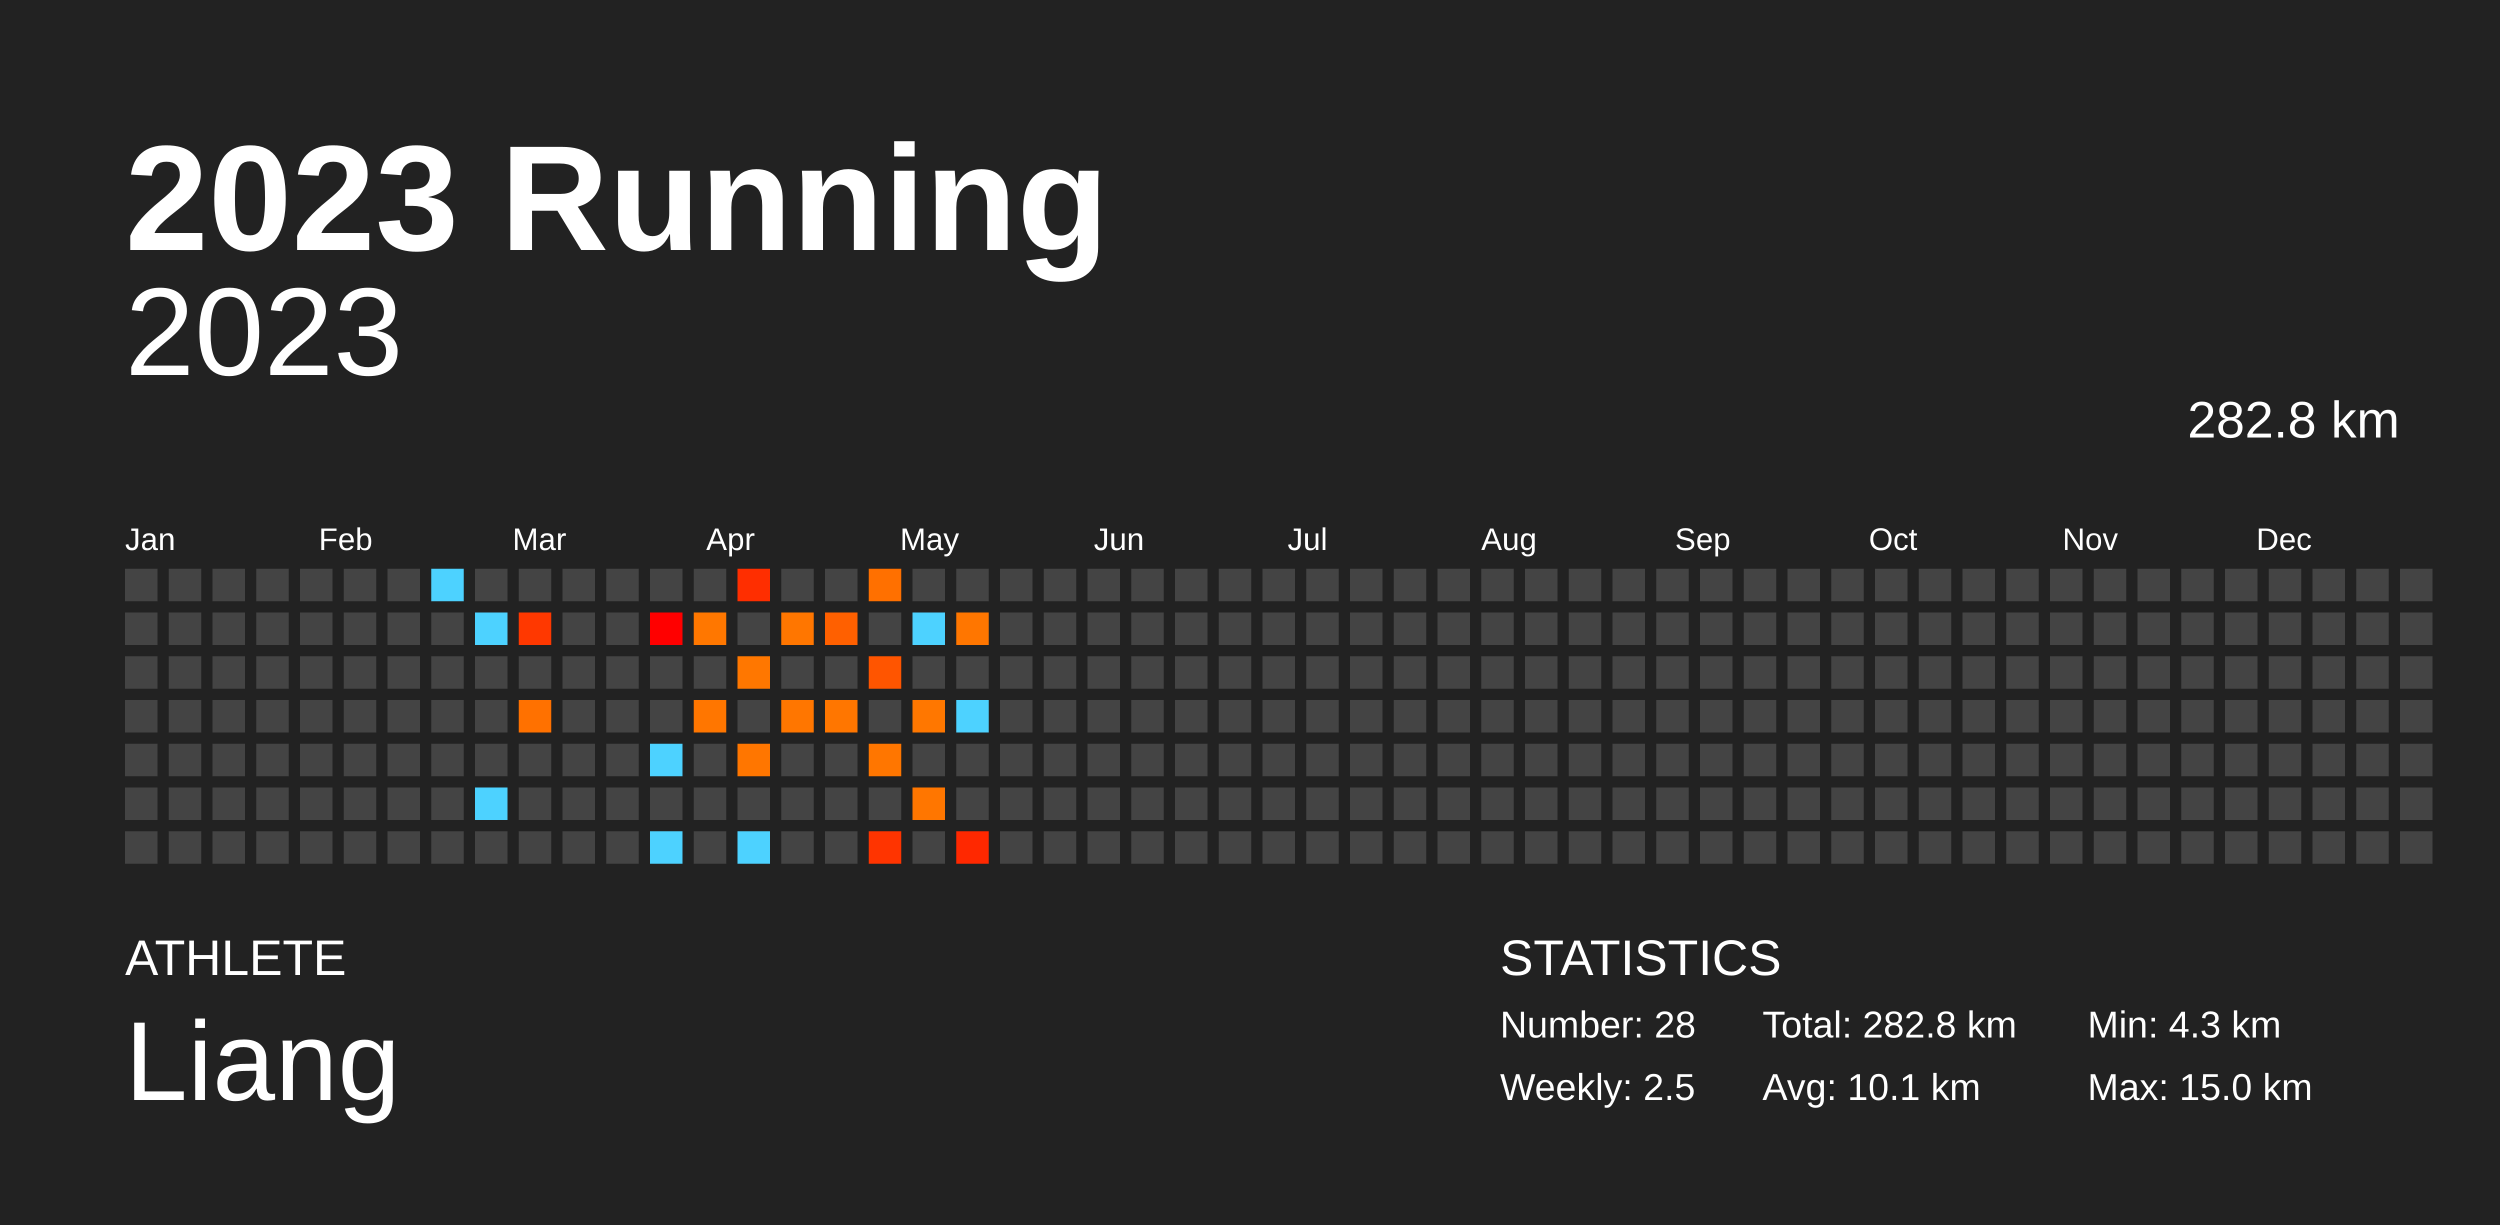
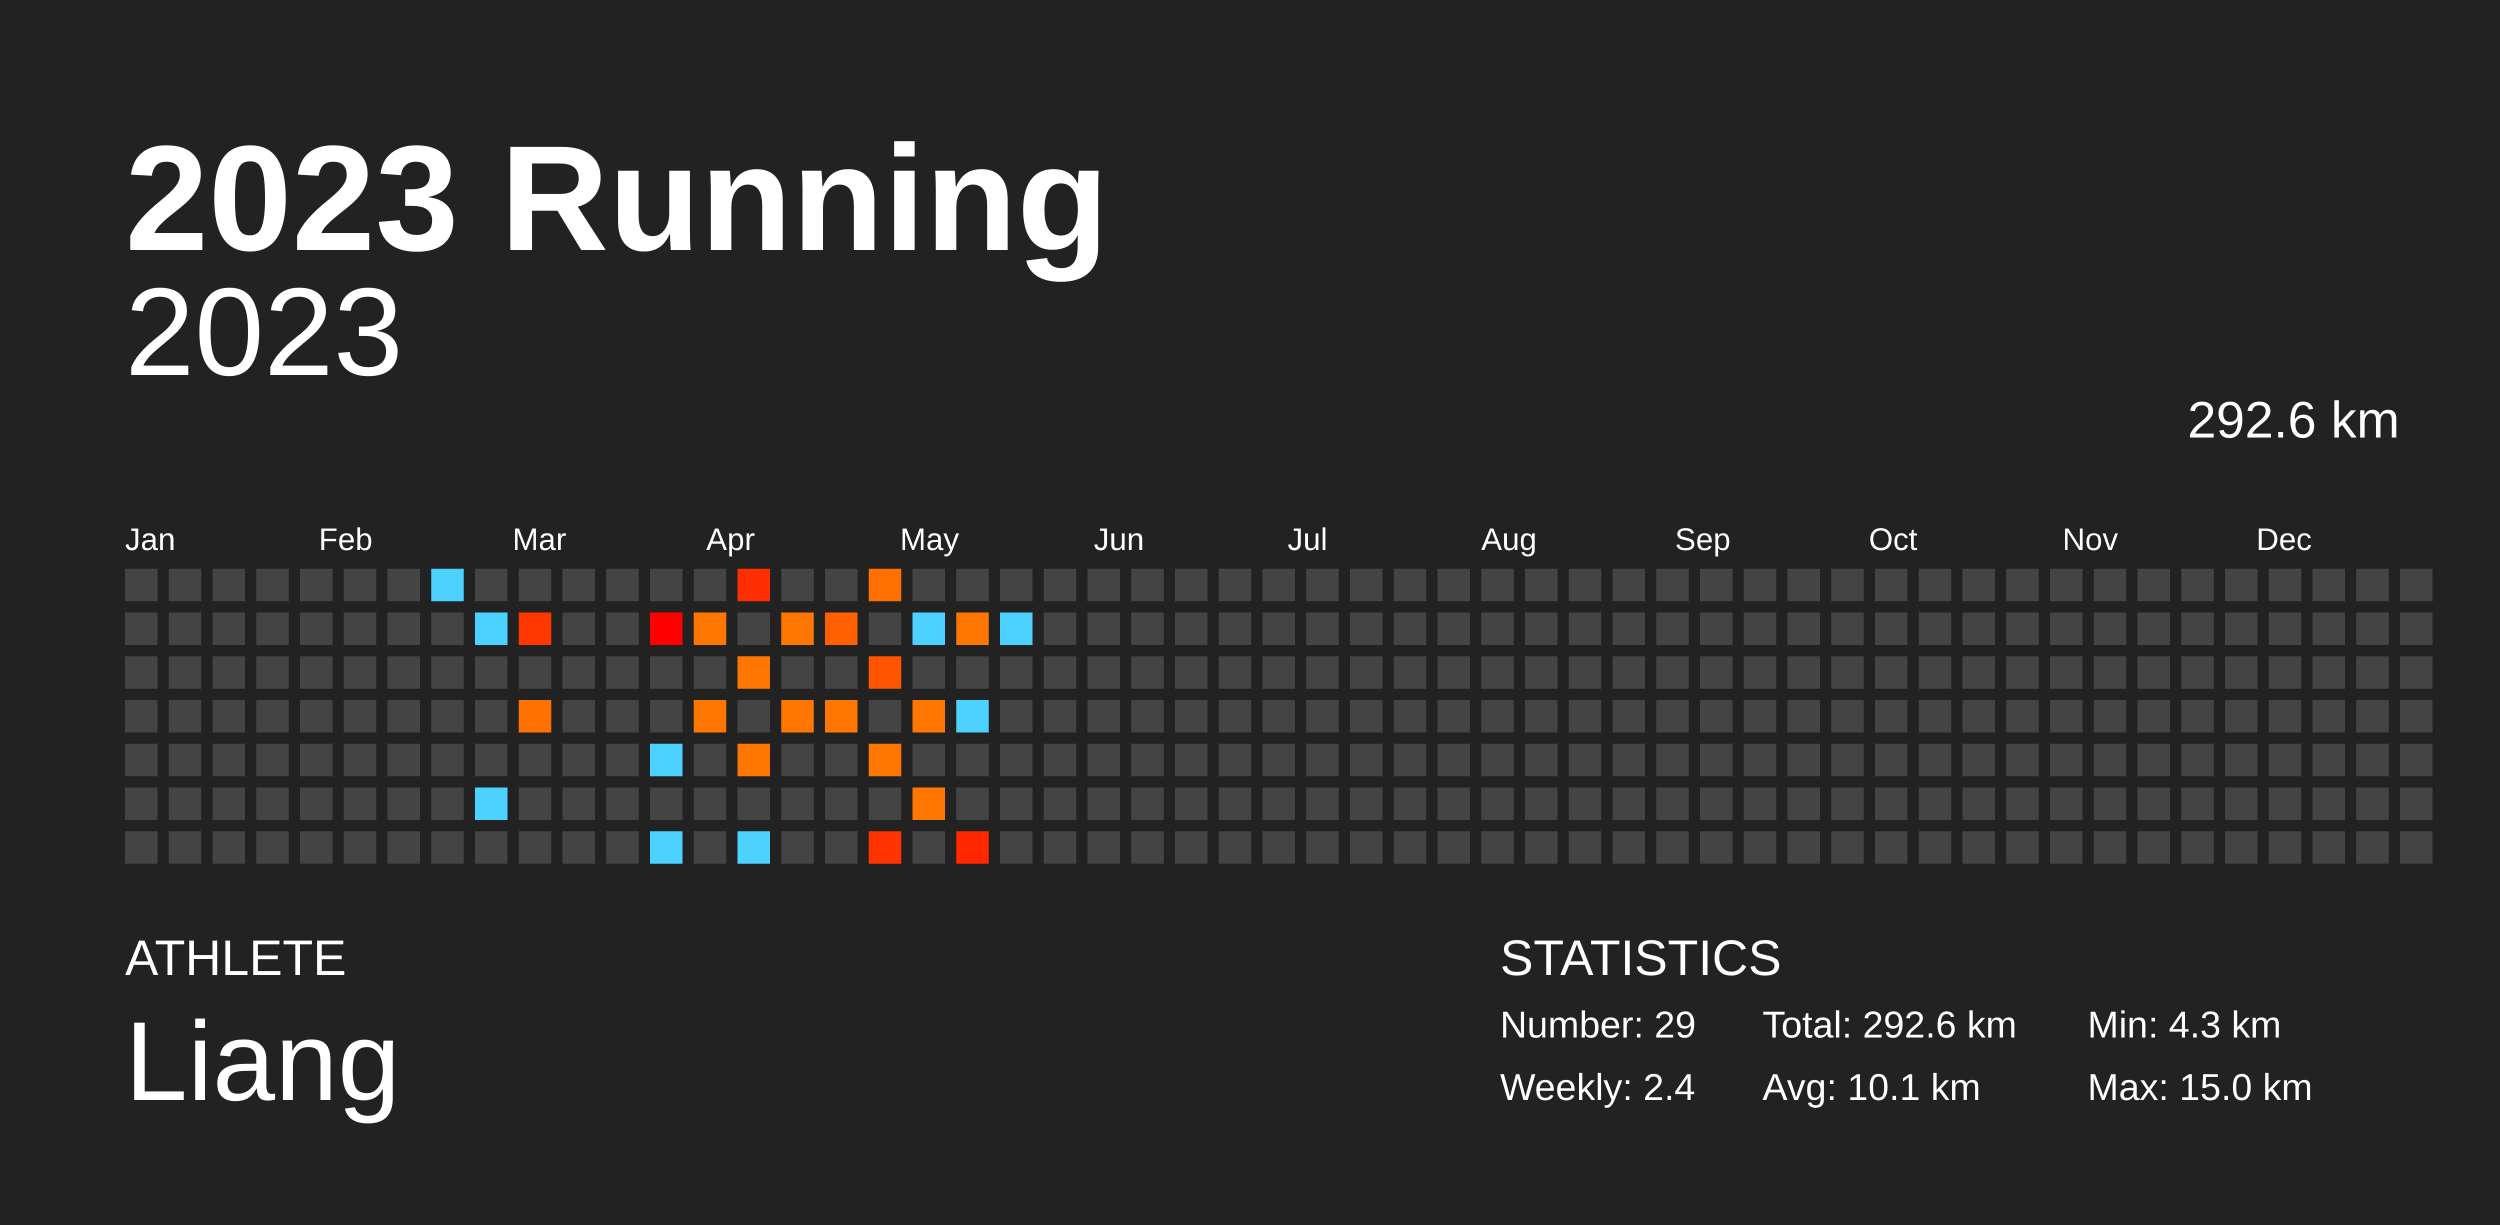
<svg xmlns="http://www.w3.org/2000/svg" baseProfile="full" height="98mm" version="1.1" viewBox="0,0,200,98" width="200mm">
  <defs />
  <rect fill="#222222" height="98" width="200" x="0" y="0" />
  <text fill="#FFFFFF" style="font-size:12px; font-family:Arial; font-weight:bold;" x="10" y="20">2023 Running</text>
  <text fill="#FFFFFF" style="font-size:4px; font-family:Arial" x="10" y="78">ATHLETE</text>
  <text fill="#FFFFFF" style="font-size:9px; font-family:Arial" x="10" y="88">Liang</text>
  <text fill="#FFFFFF" style="font-size:4px; font-family:Arial" x="120" y="78">STATISTICS</text>
-   <text fill="#FFFFFF" style="font-size:3px; font-family:Arial" x="120" y="83">Number: 28</text>
-   <text fill="#FFFFFF" style="font-size:3px; font-family:Arial" x="120" y="88">Weekly: 2.5</text>
-   <text fill="#FFFFFF" style="font-size:3px; font-family:Arial" x="141" y="83">Total: 282.8 km</text>
+   <text fill="#FFFFFF" style="font-size:3px; font-family:Arial" x="120" y="83">Number: 29</text>
+   <text fill="#FFFFFF" style="font-size:3px; font-family:Arial" x="120" y="88">Weekly: 2.4</text>
+   <text fill="#FFFFFF" style="font-size:3px; font-family:Arial" x="141" y="83">Total: 292.6 km</text>
  <text fill="#FFFFFF" style="font-size:3px; font-family:Arial" x="141" y="88">Avg: 10.1 km</text>
  <text fill="#FFFFFF" style="font-size:3px; font-family:Arial" x="167" y="83">Min: 4.3 km</text>
  <text fill="#FFFFFF" style="font-size:3px; font-family:Arial" x="167" y="88">Max: 15.0 km</text>
  <text alignment-baseline="hanging" fill="#FFFFFF" style="font-size:10.0px; font-family:Arial;" x="10" y="30">2023</text>
-   <text alignment-baseline="hanging" fill="#FFFFFF" style="font-size:4.125px; font-family:Arial;" x="175" y="35">282.8 km</text>
+   <text alignment-baseline="hanging" fill="#FFFFFF" style="font-size:4.125px; font-family:Arial;" x="175" y="35">292.6 km</text>
  <text fill="#FFFFFF" style="font-size:2.5px; font-family:Arial" x="10.0" y="44">Jan</text>
  <text fill="#FFFFFF" style="font-size:2.5px; font-family:Arial" x="25.5" y="44">Feb</text>
  <text fill="#FFFFFF" style="font-size:2.5px; font-family:Arial" x="41.0" y="44">Mar</text>
  <text fill="#FFFFFF" style="font-size:2.5px; font-family:Arial" x="56.5" y="44">Apr</text>
  <text fill="#FFFFFF" style="font-size:2.5px; font-family:Arial" x="72.0" y="44">May</text>
  <text fill="#FFFFFF" style="font-size:2.5px; font-family:Arial" x="87.5" y="44">Jun</text>
  <text fill="#FFFFFF" style="font-size:2.5px; font-family:Arial" x="103.0" y="44">Jul</text>
  <text fill="#FFFFFF" style="font-size:2.5px; font-family:Arial" x="118.5" y="44">Aug</text>
  <text fill="#FFFFFF" style="font-size:2.5px; font-family:Arial" x="134.0" y="44">Sep</text>
  <text fill="#FFFFFF" style="font-size:2.5px; font-family:Arial" x="149.5" y="44">Oct</text>
  <text fill="#FFFFFF" style="font-size:2.5px; font-family:Arial" x="165.0" y="44">Nov</text>
  <text fill="#FFFFFF" style="font-size:2.5px; font-family:Arial" x="180.5" y="44">Dec</text>
  <rect fill="#444444" height="2.6" width="2.6" x="10.0" y="45.5" />
  <rect fill="#444444" height="2.6" width="2.6" x="10.0" y="49.0" />
  <rect fill="#444444" height="2.6" width="2.6" x="10.0" y="52.5" />
  <rect fill="#444444" height="2.6" width="2.6" x="10.0" y="56.0" />
  <rect fill="#444444" height="2.6" width="2.6" x="10.0" y="59.5" />
  <rect fill="#444444" height="2.6" width="2.6" x="10.0" y="63.0" />
  <rect fill="#444444" height="2.6" width="2.6" x="10.0" y="66.5" />
  <rect fill="#444444" height="2.6" width="2.6" x="13.5" y="45.5" />
  <rect fill="#444444" height="2.6" width="2.6" x="13.5" y="49.0" />
  <rect fill="#444444" height="2.6" width="2.6" x="13.5" y="52.5" />
  <rect fill="#444444" height="2.6" width="2.6" x="13.5" y="56.0" />
  <rect fill="#444444" height="2.6" width="2.6" x="13.5" y="59.5" />
  <rect fill="#444444" height="2.6" width="2.6" x="13.5" y="63.0" />
  <rect fill="#444444" height="2.6" width="2.6" x="13.5" y="66.5" />
  <rect fill="#444444" height="2.6" width="2.6" x="17.0" y="45.5" />
  <rect fill="#444444" height="2.6" width="2.6" x="17.0" y="49.0" />
  <rect fill="#444444" height="2.6" width="2.6" x="17.0" y="52.5" />
  <rect fill="#444444" height="2.6" width="2.6" x="17.0" y="56.0" />
  <rect fill="#444444" height="2.6" width="2.6" x="17.0" y="59.5" />
  <rect fill="#444444" height="2.6" width="2.6" x="17.0" y="63.0" />
  <rect fill="#444444" height="2.6" width="2.6" x="17.0" y="66.5" />
  <rect fill="#444444" height="2.6" width="2.6" x="20.5" y="45.5" />
  <rect fill="#444444" height="2.6" width="2.6" x="20.5" y="49.0" />
  <rect fill="#444444" height="2.6" width="2.6" x="20.5" y="52.5" />
  <rect fill="#444444" height="2.6" width="2.6" x="20.5" y="56.0" />
  <rect fill="#444444" height="2.6" width="2.6" x="20.5" y="59.5" />
  <rect fill="#444444" height="2.6" width="2.6" x="20.5" y="63.0" />
  <rect fill="#444444" height="2.6" width="2.6" x="20.5" y="66.5" />
  <rect fill="#444444" height="2.6" width="2.6" x="24.0" y="45.5" />
  <rect fill="#444444" height="2.6" width="2.6" x="24.0" y="49.0" />
  <rect fill="#444444" height="2.6" width="2.6" x="24.0" y="52.5" />
  <rect fill="#444444" height="2.6" width="2.6" x="24.0" y="56.0" />
  <rect fill="#444444" height="2.6" width="2.6" x="24.0" y="59.5" />
  <rect fill="#444444" height="2.6" width="2.6" x="24.0" y="63.0" />
  <rect fill="#444444" height="2.6" width="2.6" x="24.0" y="66.5" />
  <rect fill="#444444" height="2.6" width="2.6" x="27.5" y="45.5" />
  <rect fill="#444444" height="2.6" width="2.6" x="27.5" y="49.0" />
  <rect fill="#444444" height="2.6" width="2.6" x="27.5" y="52.5" />
  <rect fill="#444444" height="2.6" width="2.6" x="27.5" y="56.0" />
  <rect fill="#444444" height="2.6" width="2.6" x="27.5" y="59.5" />
  <rect fill="#444444" height="2.6" width="2.6" x="27.5" y="63.0" />
  <rect fill="#444444" height="2.6" width="2.6" x="27.5" y="66.5" />
  <rect fill="#444444" height="2.6" width="2.6" x="31.0" y="45.5" />
  <rect fill="#444444" height="2.6" width="2.6" x="31.0" y="49.0" />
  <rect fill="#444444" height="2.6" width="2.6" x="31.0" y="52.5" />
  <rect fill="#444444" height="2.6" width="2.6" x="31.0" y="56.0" />
  <rect fill="#444444" height="2.6" width="2.6" x="31.0" y="59.5" />
  <rect fill="#444444" height="2.6" width="2.6" x="31.0" y="63.0" />
  <rect fill="#444444" height="2.6" width="2.6" x="31.0" y="66.5" />
  <rect fill="#4dd2ff" height="2.6" width="2.6" x="34.5" y="45.5" />
  <rect fill="#444444" height="2.6" width="2.6" x="34.5" y="49.0" />
  <rect fill="#444444" height="2.6" width="2.6" x="34.5" y="52.5" />
  <rect fill="#444444" height="2.6" width="2.6" x="34.5" y="56.0" />
  <rect fill="#444444" height="2.6" width="2.6" x="34.5" y="59.5" />
  <rect fill="#444444" height="2.6" width="2.6" x="34.5" y="63.0" />
  <rect fill="#444444" height="2.6" width="2.6" x="34.5" y="66.5" />
  <rect fill="#444444" height="2.6" width="2.6" x="38.0" y="45.5" />
  <rect fill="#4dd2ff" height="2.6" width="2.6" x="38.0" y="49.0" />
  <rect fill="#444444" height="2.6" width="2.6" x="38.0" y="52.5" />
  <rect fill="#444444" height="2.6" width="2.6" x="38.0" y="56.0" />
  <rect fill="#444444" height="2.6" width="2.6" x="38.0" y="59.5" />
  <rect fill="#4dd2ff" height="2.6" width="2.6" x="38.0" y="63.0" />
  <rect fill="#444444" height="2.6" width="2.6" x="38.0" y="66.5" />
  <rect fill="#444444" height="2.6" width="2.6" x="41.5" y="45.5" />
  <rect fill="#ff3800" height="2.6" width="2.6" x="41.5" y="49.0" />
  <rect fill="#444444" height="2.6" width="2.6" x="41.5" y="52.5" />
  <rect fill="#ff7100" height="2.6" width="2.6" x="41.5" y="56.0" />
  <rect fill="#444444" height="2.6" width="2.6" x="41.5" y="59.5" />
  <rect fill="#444444" height="2.6" width="2.6" x="41.5" y="63.0" />
  <rect fill="#444444" height="2.6" width="2.6" x="41.5" y="66.5" />
  <rect fill="#444444" height="2.6" width="2.6" x="45.0" y="45.5" />
  <rect fill="#444444" height="2.6" width="2.6" x="45.0" y="49.0" />
  <rect fill="#444444" height="2.6" width="2.6" x="45.0" y="52.5" />
  <rect fill="#444444" height="2.6" width="2.6" x="45.0" y="56.0" />
  <rect fill="#444444" height="2.6" width="2.6" x="45.0" y="59.5" />
  <rect fill="#444444" height="2.6" width="2.6" x="45.0" y="63.0" />
  <rect fill="#444444" height="2.6" width="2.6" x="45.0" y="66.5" />
  <rect fill="#444444" height="2.6" width="2.6" x="48.5" y="45.5" />
  <rect fill="#444444" height="2.6" width="2.6" x="48.5" y="49.0" />
  <rect fill="#444444" height="2.6" width="2.6" x="48.5" y="52.5" />
  <rect fill="#444444" height="2.6" width="2.6" x="48.5" y="56.0" />
  <rect fill="#444444" height="2.6" width="2.6" x="48.5" y="59.5" />
  <rect fill="#444444" height="2.6" width="2.6" x="48.5" y="63.0" />
  <rect fill="#444444" height="2.6" width="2.6" x="48.5" y="66.5" />
  <rect fill="#444444" height="2.6" width="2.6" x="52.0" y="45.5" />
  <rect fill="#ff0000" height="2.6" width="2.6" x="52.0" y="49.0" />
  <rect fill="#444444" height="2.6" width="2.6" x="52.0" y="52.5" />
  <rect fill="#444444" height="2.6" width="2.6" x="52.0" y="56.0" />
  <rect fill="#4dd2ff" height="2.6" width="2.6" x="52.0" y="59.5" />
  <rect fill="#444444" height="2.6" width="2.6" x="52.0" y="63.0" />
  <rect fill="#4dd2ff" height="2.6" width="2.6" x="52.0" y="66.5" />
  <rect fill="#444444" height="2.6" width="2.6" x="55.5" y="45.5" />
  <rect fill="#ff7700" height="2.6" width="2.6" x="55.5" y="49.0" />
  <rect fill="#444444" height="2.6" width="2.6" x="55.5" y="52.5" />
  <rect fill="#ff7600" height="2.6" width="2.6" x="55.5" y="56.0" />
  <rect fill="#444444" height="2.6" width="2.6" x="55.5" y="59.5" />
  <rect fill="#444444" height="2.6" width="2.6" x="55.5" y="63.0" />
  <rect fill="#444444" height="2.6" width="2.6" x="55.5" y="66.5" />
  <rect fill="#ff2e00" height="2.6" width="2.6" x="59.0" y="45.5" />
  <rect fill="#444444" height="2.6" width="2.6" x="59.0" y="49.0" />
  <rect fill="#ff7700" height="2.6" width="2.6" x="59.0" y="52.5" />
  <rect fill="#444444" height="2.6" width="2.6" x="59.0" y="56.0" />
  <rect fill="#ff7600" height="2.6" width="2.6" x="59.0" y="59.5" />
  <rect fill="#444444" height="2.6" width="2.6" x="59.0" y="63.0" />
  <rect fill="#4dd2ff" height="2.6" width="2.6" x="59.0" y="66.5" />
  <rect fill="#444444" height="2.6" width="2.6" x="62.5" y="45.5" />
  <rect fill="#ff7600" height="2.6" width="2.6" x="62.5" y="49.0" />
  <rect fill="#444444" height="2.6" width="2.6" x="62.5" y="52.5" />
  <rect fill="#ff7600" height="2.6" width="2.6" x="62.5" y="56.0" />
  <rect fill="#444444" height="2.6" width="2.6" x="62.5" y="59.5" />
  <rect fill="#444444" height="2.6" width="2.6" x="62.5" y="63.0" />
  <rect fill="#444444" height="2.6" width="2.6" x="62.5" y="66.5" />
  <rect fill="#444444" height="2.6" width="2.6" x="66.0" y="45.5" />
  <rect fill="#ff6000" height="2.6" width="2.6" x="66.0" y="49.0" />
  <rect fill="#444444" height="2.6" width="2.6" x="66.0" y="52.5" />
  <rect fill="#ff7600" height="2.6" width="2.6" x="66.0" y="56.0" />
  <rect fill="#444444" height="2.6" width="2.6" x="66.0" y="59.5" />
  <rect fill="#444444" height="2.6" width="2.6" x="66.0" y="63.0" />
  <rect fill="#444444" height="2.6" width="2.6" x="66.0" y="66.5" />
  <rect fill="#ff7000" height="2.6" width="2.6" x="69.5" y="45.5" />
  <rect fill="#444444" height="2.6" width="2.6" x="69.5" y="49.0" />
  <rect fill="#ff5500" height="2.6" width="2.6" x="69.5" y="52.5" />
  <rect fill="#444444" height="2.6" width="2.6" x="69.5" y="56.0" />
  <rect fill="#ff7600" height="2.6" width="2.6" x="69.5" y="59.5" />
  <rect fill="#444444" height="2.6" width="2.6" x="69.5" y="63.0" />
  <rect fill="#ff3400" height="2.6" width="2.6" x="69.5" y="66.5" />
  <rect fill="#444444" height="2.6" width="2.6" x="73.0" y="45.5" />
  <rect fill="#4dd2ff" height="2.6" width="2.6" x="73.0" y="49.0" />
  <rect fill="#444444" height="2.6" width="2.6" x="73.0" y="52.5" />
  <rect fill="#ff7700" height="2.6" width="2.6" x="73.0" y="56.0" />
  <rect fill="#444444" height="2.6" width="2.6" x="73.0" y="59.5" />
  <rect fill="#ff7600" height="2.6" width="2.6" x="73.0" y="63.0" />
  <rect fill="#444444" height="2.6" width="2.6" x="73.0" y="66.5" />
  <rect fill="#444444" height="2.6" width="2.6" x="76.5" y="45.5" />
  <rect fill="#ff7600" height="2.6" width="2.6" x="76.5" y="49.0" />
  <rect fill="#444444" height="2.6" width="2.6" x="76.5" y="52.5" />
  <rect fill="#4dd2ff" height="2.6" width="2.6" x="76.5" y="56.0" />
  <rect fill="#444444" height="2.6" width="2.6" x="76.5" y="59.5" />
  <rect fill="#444444" height="2.6" width="2.6" x="76.5" y="63.0" />
  <rect fill="#ff2800" height="2.6" width="2.6" x="76.5" y="66.5" />
  <rect fill="#444444" height="2.6" width="2.6" x="80.0" y="45.5" />
-   <rect fill="#444444" height="2.6" width="2.6" x="80.0" y="49.0" />
+   <rect fill="#4dd2ff" height="2.6" width="2.6" x="80.0" y="49.0" />
  <rect fill="#444444" height="2.6" width="2.6" x="80.0" y="52.5" />
  <rect fill="#444444" height="2.6" width="2.6" x="80.0" y="56.0" />
  <rect fill="#444444" height="2.6" width="2.6" x="80.0" y="59.5" />
  <rect fill="#444444" height="2.6" width="2.6" x="80.0" y="63.0" />
  <rect fill="#444444" height="2.6" width="2.6" x="80.0" y="66.5" />
  <rect fill="#444444" height="2.6" width="2.6" x="83.5" y="45.5" />
  <rect fill="#444444" height="2.6" width="2.6" x="83.5" y="49.0" />
  <rect fill="#444444" height="2.6" width="2.6" x="83.5" y="52.5" />
  <rect fill="#444444" height="2.6" width="2.6" x="83.5" y="56.0" />
  <rect fill="#444444" height="2.6" width="2.6" x="83.5" y="59.5" />
  <rect fill="#444444" height="2.6" width="2.6" x="83.5" y="63.0" />
  <rect fill="#444444" height="2.6" width="2.6" x="83.5" y="66.5" />
  <rect fill="#444444" height="2.6" width="2.6" x="87.0" y="45.5" />
  <rect fill="#444444" height="2.6" width="2.6" x="87.0" y="49.0" />
  <rect fill="#444444" height="2.6" width="2.6" x="87.0" y="52.5" />
  <rect fill="#444444" height="2.6" width="2.6" x="87.0" y="56.0" />
  <rect fill="#444444" height="2.6" width="2.6" x="87.0" y="59.5" />
  <rect fill="#444444" height="2.6" width="2.6" x="87.0" y="63.0" />
  <rect fill="#444444" height="2.6" width="2.6" x="87.0" y="66.5" />
  <rect fill="#444444" height="2.6" width="2.6" x="90.5" y="45.5" />
  <rect fill="#444444" height="2.6" width="2.6" x="90.5" y="49.0" />
  <rect fill="#444444" height="2.6" width="2.6" x="90.5" y="52.5" />
  <rect fill="#444444" height="2.6" width="2.6" x="90.5" y="56.0" />
  <rect fill="#444444" height="2.6" width="2.6" x="90.5" y="59.5" />
  <rect fill="#444444" height="2.6" width="2.6" x="90.5" y="63.0" />
  <rect fill="#444444" height="2.6" width="2.6" x="90.5" y="66.5" />
  <rect fill="#444444" height="2.6" width="2.6" x="94.0" y="45.5" />
  <rect fill="#444444" height="2.6" width="2.6" x="94.0" y="49.0" />
  <rect fill="#444444" height="2.6" width="2.6" x="94.0" y="52.5" />
  <rect fill="#444444" height="2.6" width="2.6" x="94.0" y="56.0" />
  <rect fill="#444444" height="2.6" width="2.6" x="94.0" y="59.5" />
  <rect fill="#444444" height="2.6" width="2.6" x="94.0" y="63.0" />
  <rect fill="#444444" height="2.6" width="2.6" x="94.0" y="66.5" />
  <rect fill="#444444" height="2.6" width="2.6" x="97.5" y="45.5" />
  <rect fill="#444444" height="2.6" width="2.6" x="97.5" y="49.0" />
  <rect fill="#444444" height="2.6" width="2.6" x="97.5" y="52.5" />
  <rect fill="#444444" height="2.6" width="2.6" x="97.5" y="56.0" />
  <rect fill="#444444" height="2.6" width="2.6" x="97.5" y="59.5" />
  <rect fill="#444444" height="2.6" width="2.6" x="97.5" y="63.0" />
  <rect fill="#444444" height="2.6" width="2.6" x="97.5" y="66.5" />
  <rect fill="#444444" height="2.6" width="2.6" x="101.0" y="45.5" />
  <rect fill="#444444" height="2.6" width="2.6" x="101.0" y="49.0" />
  <rect fill="#444444" height="2.6" width="2.6" x="101.0" y="52.5" />
  <rect fill="#444444" height="2.6" width="2.6" x="101.0" y="56.0" />
  <rect fill="#444444" height="2.6" width="2.6" x="101.0" y="59.5" />
  <rect fill="#444444" height="2.6" width="2.6" x="101.0" y="63.0" />
  <rect fill="#444444" height="2.6" width="2.6" x="101.0" y="66.5" />
  <rect fill="#444444" height="2.6" width="2.6" x="104.5" y="45.5" />
  <rect fill="#444444" height="2.6" width="2.6" x="104.5" y="49.0" />
  <rect fill="#444444" height="2.6" width="2.6" x="104.5" y="52.5" />
  <rect fill="#444444" height="2.6" width="2.6" x="104.5" y="56.0" />
  <rect fill="#444444" height="2.6" width="2.6" x="104.5" y="59.5" />
  <rect fill="#444444" height="2.6" width="2.6" x="104.5" y="63.0" />
  <rect fill="#444444" height="2.6" width="2.6" x="104.5" y="66.5" />
  <rect fill="#444444" height="2.6" width="2.6" x="108.0" y="45.5" />
  <rect fill="#444444" height="2.6" width="2.6" x="108.0" y="49.0" />
  <rect fill="#444444" height="2.6" width="2.6" x="108.0" y="52.5" />
  <rect fill="#444444" height="2.6" width="2.6" x="108.0" y="56.0" />
  <rect fill="#444444" height="2.6" width="2.6" x="108.0" y="59.5" />
  <rect fill="#444444" height="2.6" width="2.6" x="108.0" y="63.0" />
  <rect fill="#444444" height="2.6" width="2.6" x="108.0" y="66.5" />
  <rect fill="#444444" height="2.6" width="2.6" x="111.5" y="45.5" />
  <rect fill="#444444" height="2.6" width="2.6" x="111.5" y="49.0" />
  <rect fill="#444444" height="2.6" width="2.6" x="111.5" y="52.5" />
  <rect fill="#444444" height="2.6" width="2.6" x="111.5" y="56.0" />
  <rect fill="#444444" height="2.6" width="2.6" x="111.5" y="59.5" />
  <rect fill="#444444" height="2.6" width="2.6" x="111.5" y="63.0" />
  <rect fill="#444444" height="2.6" width="2.6" x="111.5" y="66.5" />
  <rect fill="#444444" height="2.6" width="2.6" x="115.0" y="45.5" />
  <rect fill="#444444" height="2.6" width="2.6" x="115.0" y="49.0" />
  <rect fill="#444444" height="2.6" width="2.6" x="115.0" y="52.5" />
  <rect fill="#444444" height="2.6" width="2.6" x="115.0" y="56.0" />
  <rect fill="#444444" height="2.6" width="2.6" x="115.0" y="59.5" />
  <rect fill="#444444" height="2.6" width="2.6" x="115.0" y="63.0" />
  <rect fill="#444444" height="2.6" width="2.6" x="115.0" y="66.5" />
  <rect fill="#444444" height="2.6" width="2.6" x="118.5" y="45.5" />
  <rect fill="#444444" height="2.6" width="2.6" x="118.5" y="49.0" />
  <rect fill="#444444" height="2.6" width="2.6" x="118.5" y="52.5" />
  <rect fill="#444444" height="2.6" width="2.6" x="118.5" y="56.0" />
  <rect fill="#444444" height="2.6" width="2.6" x="118.5" y="59.5" />
  <rect fill="#444444" height="2.6" width="2.6" x="118.5" y="63.0" />
  <rect fill="#444444" height="2.6" width="2.6" x="118.5" y="66.5" />
  <rect fill="#444444" height="2.6" width="2.6" x="122.0" y="45.5" />
  <rect fill="#444444" height="2.6" width="2.6" x="122.0" y="49.0" />
  <rect fill="#444444" height="2.6" width="2.6" x="122.0" y="52.5" />
  <rect fill="#444444" height="2.6" width="2.6" x="122.0" y="56.0" />
  <rect fill="#444444" height="2.6" width="2.6" x="122.0" y="59.5" />
  <rect fill="#444444" height="2.6" width="2.6" x="122.0" y="63.0" />
  <rect fill="#444444" height="2.6" width="2.6" x="122.0" y="66.5" />
  <rect fill="#444444" height="2.6" width="2.6" x="125.5" y="45.5" />
  <rect fill="#444444" height="2.6" width="2.6" x="125.5" y="49.0" />
  <rect fill="#444444" height="2.6" width="2.6" x="125.5" y="52.5" />
  <rect fill="#444444" height="2.6" width="2.6" x="125.5" y="56.0" />
  <rect fill="#444444" height="2.6" width="2.6" x="125.5" y="59.5" />
  <rect fill="#444444" height="2.6" width="2.6" x="125.5" y="63.0" />
  <rect fill="#444444" height="2.6" width="2.6" x="125.5" y="66.5" />
  <rect fill="#444444" height="2.6" width="2.6" x="129.0" y="45.5" />
  <rect fill="#444444" height="2.6" width="2.6" x="129.0" y="49.0" />
  <rect fill="#444444" height="2.6" width="2.6" x="129.0" y="52.5" />
  <rect fill="#444444" height="2.6" width="2.6" x="129.0" y="56.0" />
  <rect fill="#444444" height="2.6" width="2.6" x="129.0" y="59.5" />
  <rect fill="#444444" height="2.6" width="2.6" x="129.0" y="63.0" />
  <rect fill="#444444" height="2.6" width="2.6" x="129.0" y="66.5" />
  <rect fill="#444444" height="2.6" width="2.6" x="132.5" y="45.5" />
  <rect fill="#444444" height="2.6" width="2.6" x="132.5" y="49.0" />
  <rect fill="#444444" height="2.6" width="2.6" x="132.5" y="52.5" />
  <rect fill="#444444" height="2.6" width="2.6" x="132.5" y="56.0" />
  <rect fill="#444444" height="2.6" width="2.6" x="132.5" y="59.5" />
  <rect fill="#444444" height="2.6" width="2.6" x="132.5" y="63.0" />
  <rect fill="#444444" height="2.6" width="2.6" x="132.5" y="66.5" />
  <rect fill="#444444" height="2.6" width="2.6" x="136.0" y="45.5" />
  <rect fill="#444444" height="2.6" width="2.6" x="136.0" y="49.0" />
  <rect fill="#444444" height="2.6" width="2.6" x="136.0" y="52.5" />
  <rect fill="#444444" height="2.6" width="2.6" x="136.0" y="56.0" />
  <rect fill="#444444" height="2.6" width="2.6" x="136.0" y="59.5" />
  <rect fill="#444444" height="2.6" width="2.6" x="136.0" y="63.0" />
  <rect fill="#444444" height="2.6" width="2.6" x="136.0" y="66.5" />
  <rect fill="#444444" height="2.6" width="2.6" x="139.5" y="45.5" />
  <rect fill="#444444" height="2.6" width="2.6" x="139.5" y="49.0" />
  <rect fill="#444444" height="2.6" width="2.6" x="139.5" y="52.5" />
  <rect fill="#444444" height="2.6" width="2.6" x="139.5" y="56.0" />
  <rect fill="#444444" height="2.6" width="2.6" x="139.5" y="59.5" />
  <rect fill="#444444" height="2.6" width="2.6" x="139.5" y="63.0" />
  <rect fill="#444444" height="2.6" width="2.6" x="139.5" y="66.5" />
  <rect fill="#444444" height="2.6" width="2.6" x="143.0" y="45.5" />
  <rect fill="#444444" height="2.6" width="2.6" x="143.0" y="49.0" />
  <rect fill="#444444" height="2.6" width="2.6" x="143.0" y="52.5" />
  <rect fill="#444444" height="2.6" width="2.6" x="143.0" y="56.0" />
  <rect fill="#444444" height="2.6" width="2.6" x="143.0" y="59.5" />
  <rect fill="#444444" height="2.6" width="2.6" x="143.0" y="63.0" />
  <rect fill="#444444" height="2.6" width="2.6" x="143.0" y="66.5" />
  <rect fill="#444444" height="2.6" width="2.6" x="146.5" y="45.5" />
  <rect fill="#444444" height="2.6" width="2.6" x="146.5" y="49.0" />
  <rect fill="#444444" height="2.6" width="2.6" x="146.5" y="52.5" />
  <rect fill="#444444" height="2.6" width="2.6" x="146.5" y="56.0" />
  <rect fill="#444444" height="2.6" width="2.6" x="146.5" y="59.5" />
  <rect fill="#444444" height="2.6" width="2.6" x="146.5" y="63.0" />
  <rect fill="#444444" height="2.6" width="2.6" x="146.5" y="66.5" />
  <rect fill="#444444" height="2.6" width="2.6" x="150.0" y="45.5" />
  <rect fill="#444444" height="2.6" width="2.6" x="150.0" y="49.0" />
  <rect fill="#444444" height="2.6" width="2.6" x="150.0" y="52.5" />
  <rect fill="#444444" height="2.6" width="2.6" x="150.0" y="56.0" />
  <rect fill="#444444" height="2.6" width="2.6" x="150.0" y="59.5" />
  <rect fill="#444444" height="2.6" width="2.6" x="150.0" y="63.0" />
  <rect fill="#444444" height="2.6" width="2.6" x="150.0" y="66.5" />
  <rect fill="#444444" height="2.6" width="2.6" x="153.5" y="45.5" />
  <rect fill="#444444" height="2.6" width="2.6" x="153.5" y="49.0" />
  <rect fill="#444444" height="2.6" width="2.6" x="153.5" y="52.5" />
  <rect fill="#444444" height="2.6" width="2.6" x="153.5" y="56.0" />
  <rect fill="#444444" height="2.6" width="2.6" x="153.5" y="59.5" />
  <rect fill="#444444" height="2.6" width="2.6" x="153.5" y="63.0" />
  <rect fill="#444444" height="2.6" width="2.6" x="153.5" y="66.5" />
  <rect fill="#444444" height="2.6" width="2.6" x="157.0" y="45.5" />
  <rect fill="#444444" height="2.6" width="2.6" x="157.0" y="49.0" />
  <rect fill="#444444" height="2.6" width="2.6" x="157.0" y="52.5" />
  <rect fill="#444444" height="2.6" width="2.6" x="157.0" y="56.0" />
  <rect fill="#444444" height="2.6" width="2.6" x="157.0" y="59.5" />
  <rect fill="#444444" height="2.6" width="2.6" x="157.0" y="63.0" />
  <rect fill="#444444" height="2.6" width="2.6" x="157.0" y="66.5" />
  <rect fill="#444444" height="2.6" width="2.6" x="160.5" y="45.5" />
  <rect fill="#444444" height="2.6" width="2.6" x="160.5" y="49.0" />
  <rect fill="#444444" height="2.6" width="2.6" x="160.5" y="52.5" />
  <rect fill="#444444" height="2.6" width="2.6" x="160.5" y="56.0" />
  <rect fill="#444444" height="2.6" width="2.6" x="160.5" y="59.5" />
  <rect fill="#444444" height="2.6" width="2.6" x="160.5" y="63.0" />
  <rect fill="#444444" height="2.6" width="2.6" x="160.5" y="66.5" />
  <rect fill="#444444" height="2.6" width="2.6" x="164.0" y="45.5" />
  <rect fill="#444444" height="2.6" width="2.6" x="164.0" y="49.0" />
  <rect fill="#444444" height="2.6" width="2.6" x="164.0" y="52.5" />
  <rect fill="#444444" height="2.6" width="2.6" x="164.0" y="56.0" />
  <rect fill="#444444" height="2.6" width="2.6" x="164.0" y="59.5" />
  <rect fill="#444444" height="2.6" width="2.6" x="164.0" y="63.0" />
  <rect fill="#444444" height="2.6" width="2.6" x="164.0" y="66.5" />
  <rect fill="#444444" height="2.6" width="2.6" x="167.5" y="45.5" />
  <rect fill="#444444" height="2.6" width="2.6" x="167.5" y="49.0" />
  <rect fill="#444444" height="2.6" width="2.6" x="167.5" y="52.5" />
  <rect fill="#444444" height="2.6" width="2.6" x="167.5" y="56.0" />
  <rect fill="#444444" height="2.6" width="2.6" x="167.5" y="59.5" />
  <rect fill="#444444" height="2.6" width="2.6" x="167.5" y="63.0" />
  <rect fill="#444444" height="2.6" width="2.6" x="167.5" y="66.5" />
  <rect fill="#444444" height="2.6" width="2.6" x="171.0" y="45.5" />
  <rect fill="#444444" height="2.6" width="2.6" x="171.0" y="49.0" />
  <rect fill="#444444" height="2.6" width="2.6" x="171.0" y="52.5" />
  <rect fill="#444444" height="2.6" width="2.6" x="171.0" y="56.0" />
  <rect fill="#444444" height="2.6" width="2.6" x="171.0" y="59.5" />
  <rect fill="#444444" height="2.6" width="2.6" x="171.0" y="63.0" />
  <rect fill="#444444" height="2.6" width="2.6" x="171.0" y="66.5" />
  <rect fill="#444444" height="2.6" width="2.6" x="174.5" y="45.5" />
  <rect fill="#444444" height="2.6" width="2.6" x="174.5" y="49.0" />
  <rect fill="#444444" height="2.6" width="2.6" x="174.5" y="52.5" />
  <rect fill="#444444" height="2.6" width="2.6" x="174.5" y="56.0" />
  <rect fill="#444444" height="2.6" width="2.6" x="174.5" y="59.5" />
  <rect fill="#444444" height="2.6" width="2.6" x="174.5" y="63.0" />
  <rect fill="#444444" height="2.6" width="2.6" x="174.5" y="66.5" />
  <rect fill="#444444" height="2.6" width="2.6" x="178.0" y="45.5" />
  <rect fill="#444444" height="2.6" width="2.6" x="178.0" y="49.0" />
  <rect fill="#444444" height="2.6" width="2.6" x="178.0" y="52.5" />
  <rect fill="#444444" height="2.6" width="2.6" x="178.0" y="56.0" />
  <rect fill="#444444" height="2.6" width="2.6" x="178.0" y="59.5" />
  <rect fill="#444444" height="2.6" width="2.6" x="178.0" y="63.0" />
  <rect fill="#444444" height="2.6" width="2.6" x="178.0" y="66.5" />
  <rect fill="#444444" height="2.6" width="2.6" x="181.5" y="45.5" />
  <rect fill="#444444" height="2.6" width="2.6" x="181.5" y="49.0" />
  <rect fill="#444444" height="2.6" width="2.6" x="181.5" y="52.5" />
  <rect fill="#444444" height="2.6" width="2.6" x="181.5" y="56.0" />
  <rect fill="#444444" height="2.6" width="2.6" x="181.5" y="59.5" />
  <rect fill="#444444" height="2.6" width="2.6" x="181.5" y="63.0" />
  <rect fill="#444444" height="2.6" width="2.6" x="181.5" y="66.5" />
  <rect fill="#444444" height="2.6" width="2.6" x="185.0" y="45.5" />
  <rect fill="#444444" height="2.6" width="2.6" x="185.0" y="49.0" />
  <rect fill="#444444" height="2.6" width="2.6" x="185.0" y="52.5" />
  <rect fill="#444444" height="2.6" width="2.6" x="185.0" y="56.0" />
  <rect fill="#444444" height="2.6" width="2.6" x="185.0" y="59.5" />
  <rect fill="#444444" height="2.6" width="2.6" x="185.0" y="63.0" />
  <rect fill="#444444" height="2.6" width="2.6" x="185.0" y="66.5" />
  <rect fill="#444444" height="2.6" width="2.6" x="188.5" y="45.5" />
  <rect fill="#444444" height="2.6" width="2.6" x="188.5" y="49.0" />
  <rect fill="#444444" height="2.6" width="2.6" x="188.5" y="52.5" />
  <rect fill="#444444" height="2.6" width="2.6" x="188.5" y="56.0" />
  <rect fill="#444444" height="2.6" width="2.6" x="188.5" y="59.5" />
  <rect fill="#444444" height="2.6" width="2.6" x="188.5" y="63.0" />
  <rect fill="#444444" height="2.6" width="2.6" x="188.5" y="66.5" />
  <rect fill="#444444" height="2.6" width="2.6" x="192.0" y="45.5" />
  <rect fill="#444444" height="2.6" width="2.6" x="192.0" y="49.0" />
  <rect fill="#444444" height="2.6" width="2.6" x="192.0" y="52.5" />
  <rect fill="#444444" height="2.6" width="2.6" x="192.0" y="56.0" />
  <rect fill="#444444" height="2.6" width="2.6" x="192.0" y="59.5" />
  <rect fill="#444444" height="2.6" width="2.6" x="192.0" y="63.0" />
  <rect fill="#444444" height="2.6" width="2.6" x="192.0" y="66.5" />
</svg>
